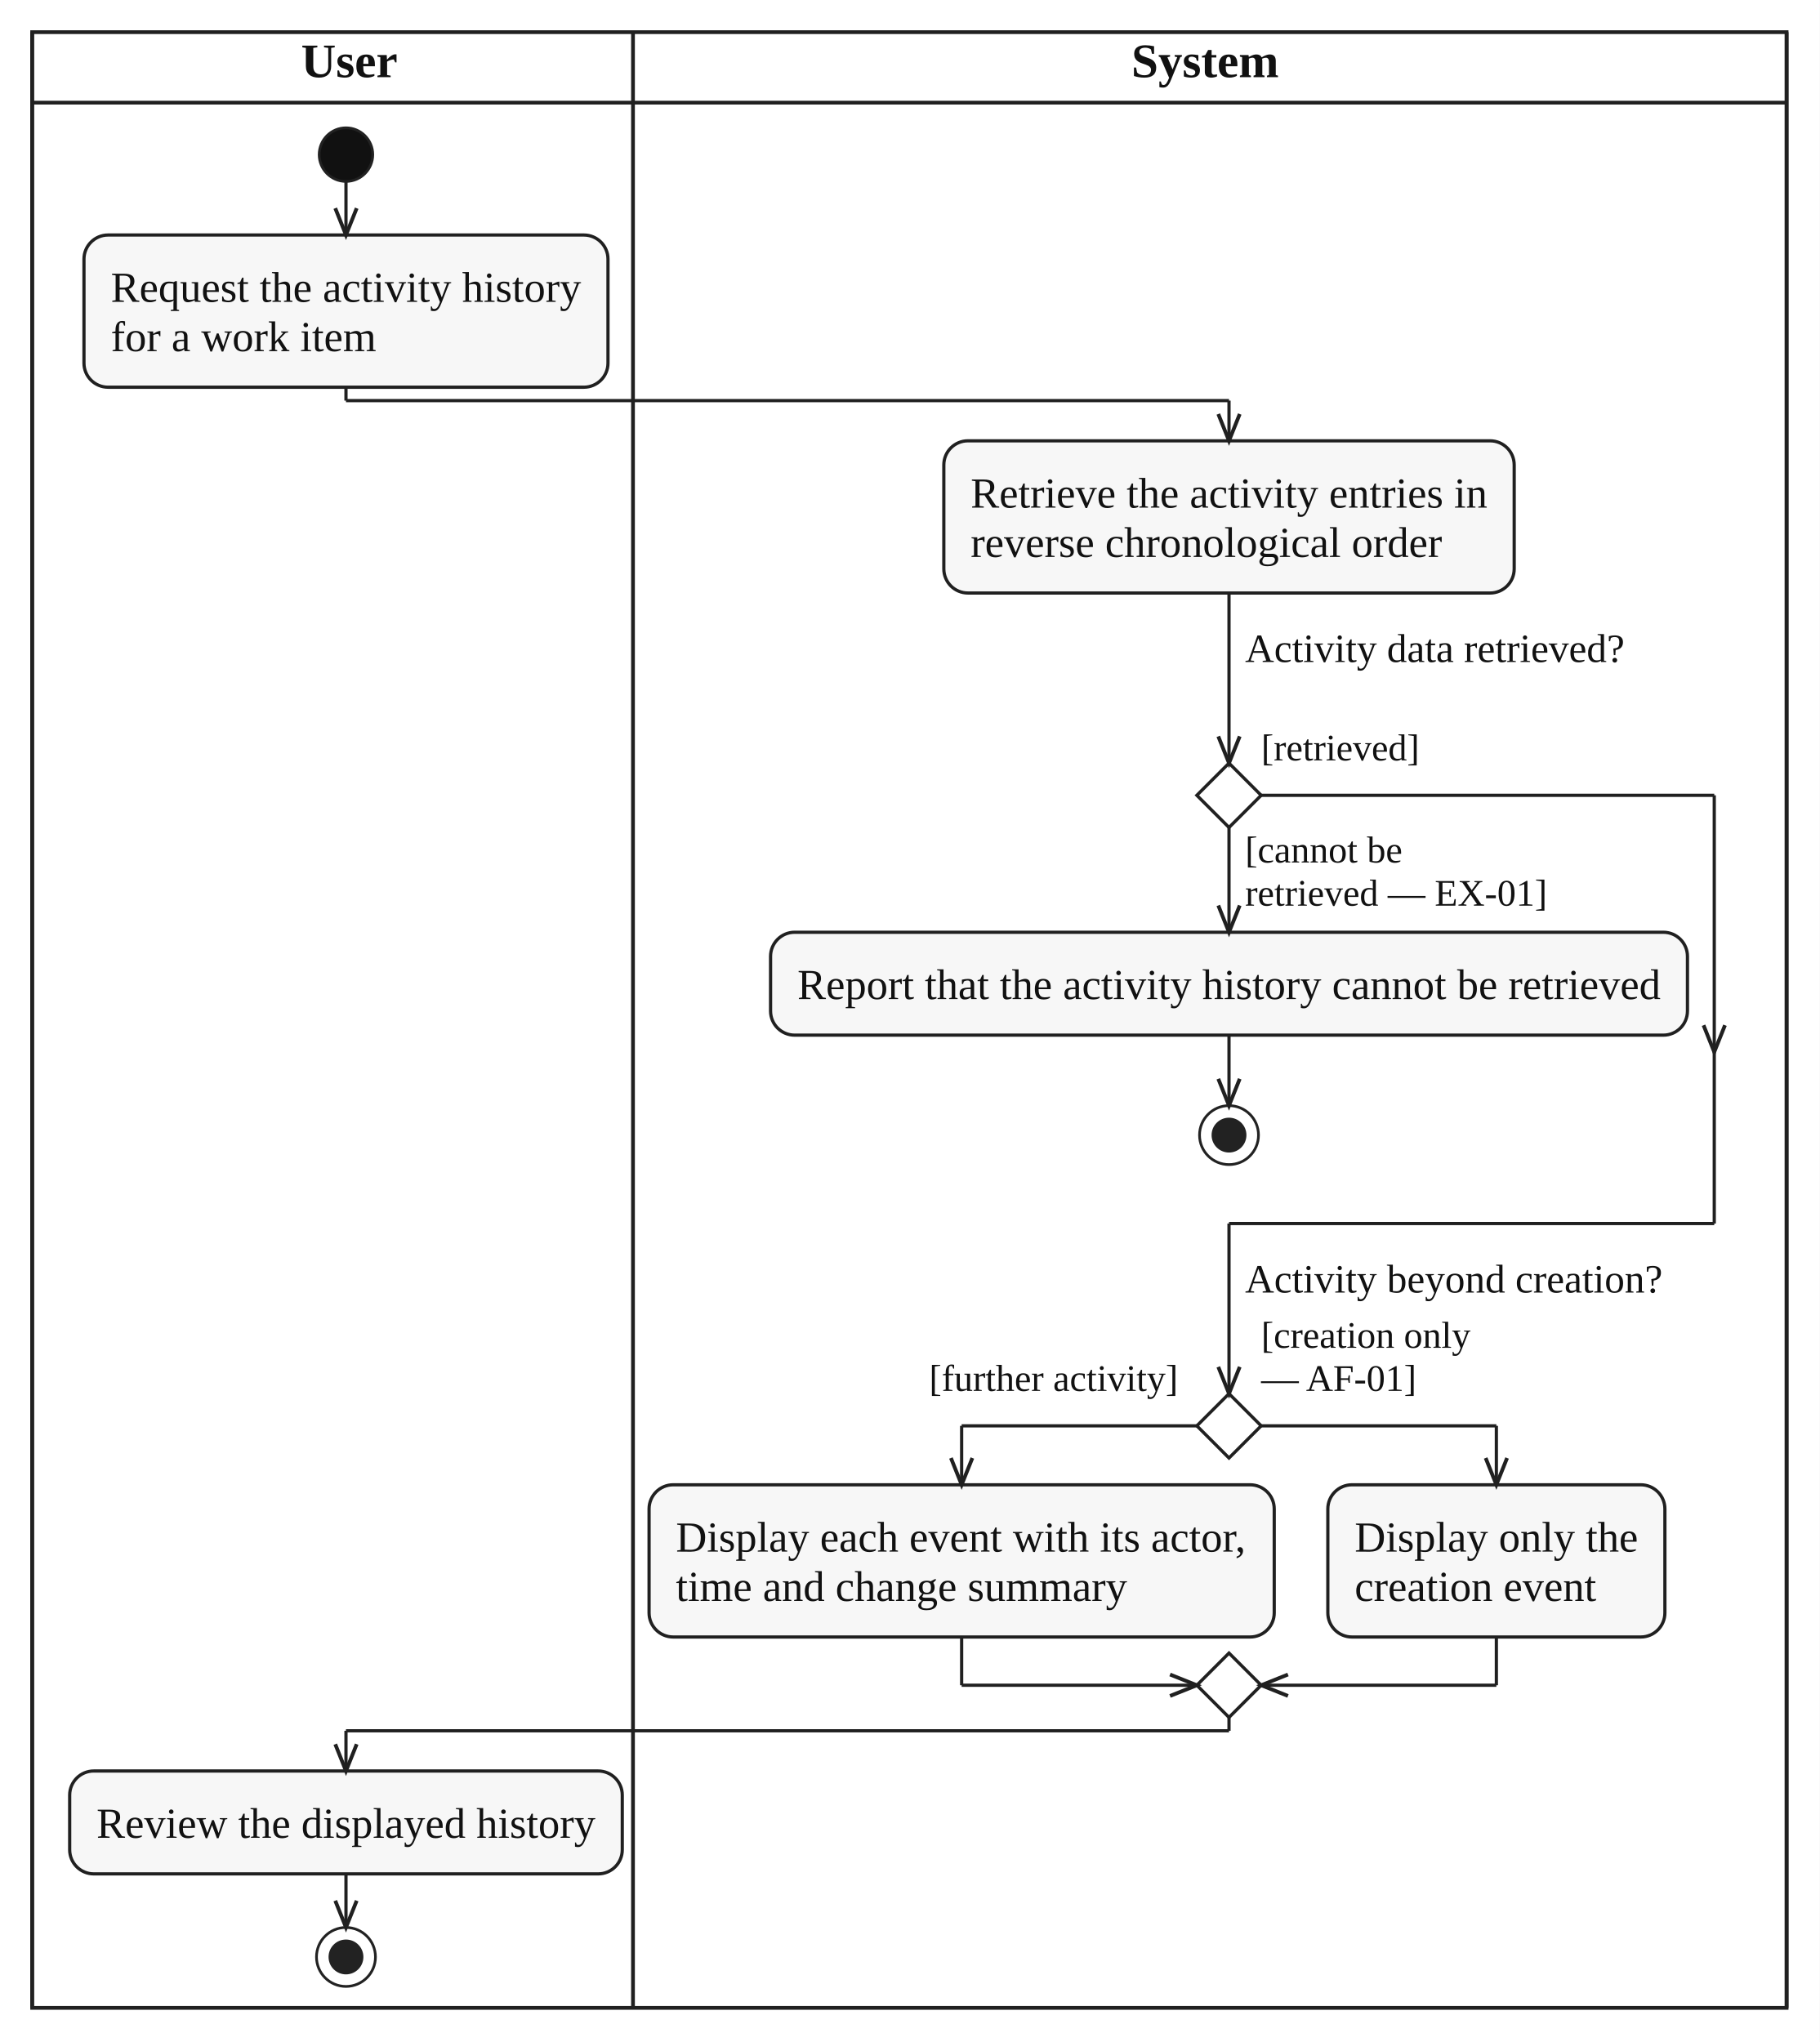
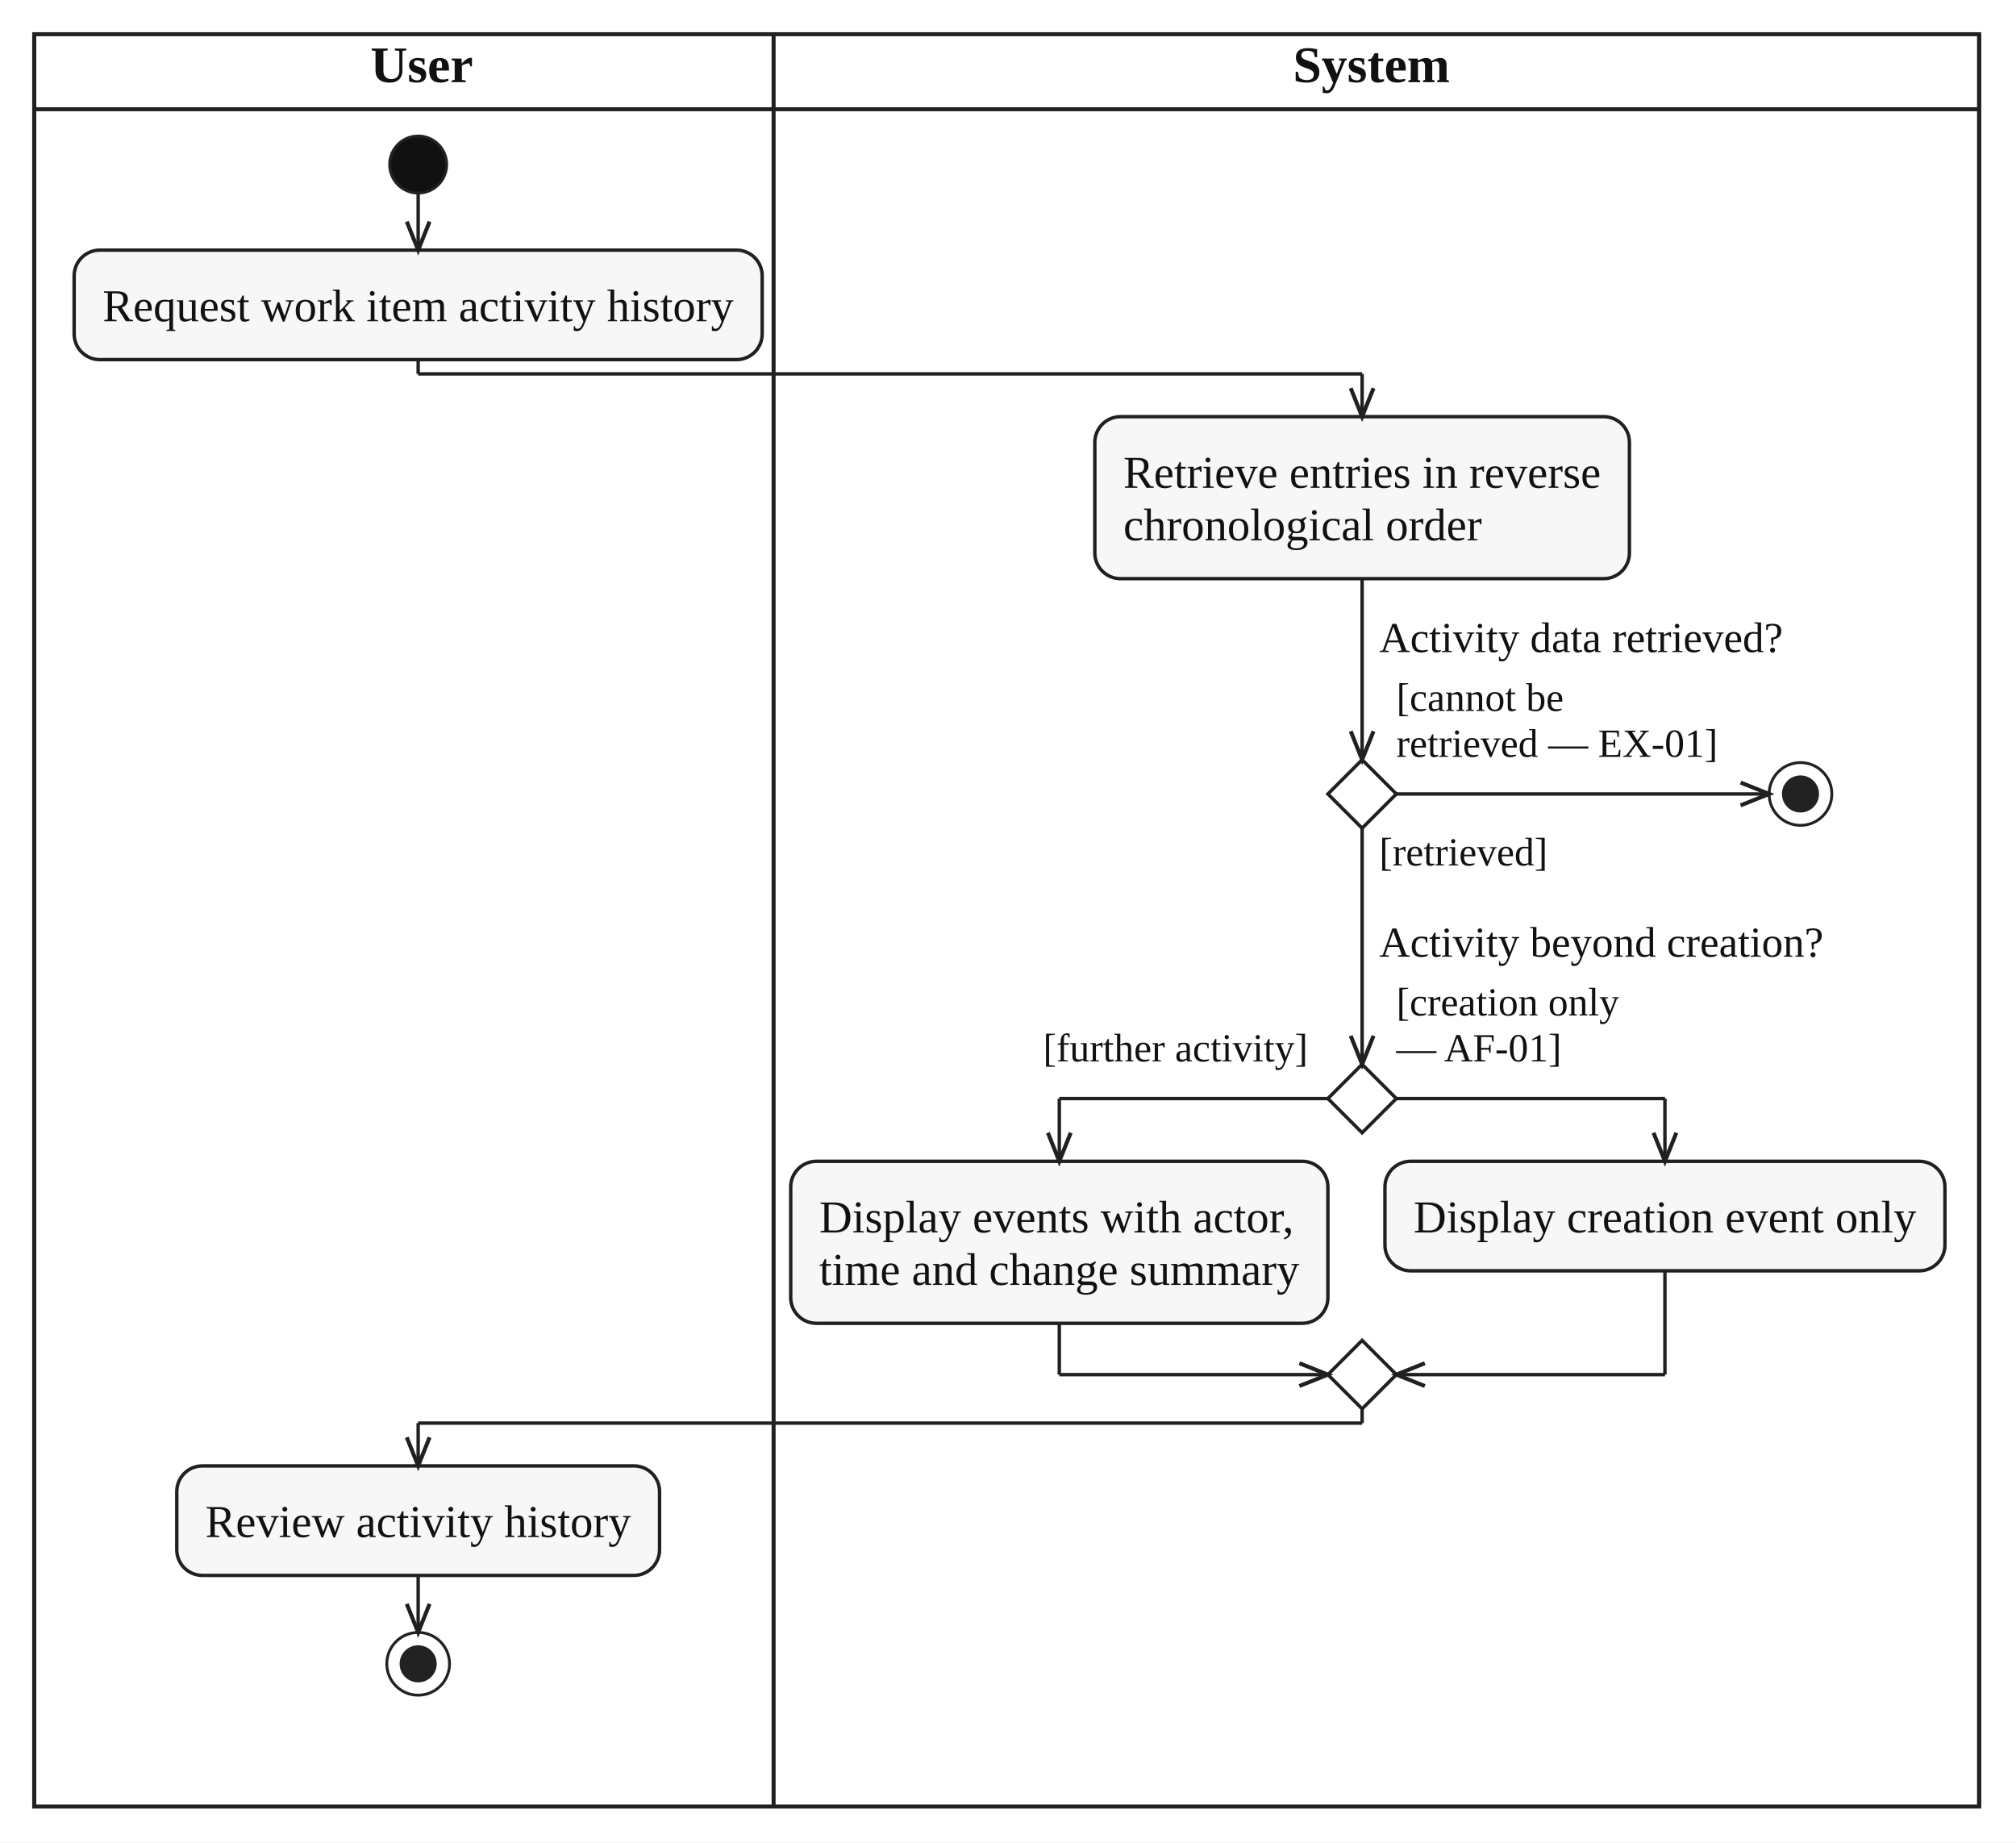
- <svg xmlns="http://www.w3.org/2000/svg" contentStyleType="text/css" height="762px" preserveAspectRatio="none" style="width:679px;height:762px;background:#FFFFFF;" version="1.1" viewBox="-5 0.394 679 762" width="679px" zoomAndPan="magnify" data-pres-formatted="1">
-   <rect id="pres-background" x="-5" y="0.394" width="679" height="762" fill="#FFFFFF" stroke="none" />
+ <svg xmlns="http://www.w3.org/2000/svg" contentStyleType="text/css" height="646px" preserveAspectRatio="none" style="width:707px;height:646px;background:#FFFFFF;" version="1.1" viewBox="-5 0.394 707 646" width="707px" zoomAndPan="magnify" data-pres-formatted="1">
+   <rect id="pres-background" x="-5" y="0.394" width="707" height="646" fill="#FFFFFF" stroke="none" />
  <defs />
  <g>
-     <rect fill="#FFFFFF" height="30.698" style="stroke:#FFFFFF;stroke-width:1.0;" width="639.887" x="15" y="12.394" />
-     <ellipse cx="124.094" cy="58.092" fill="#111111" rx="10" ry="10" style="stroke:#222222;stroke-width:1.0;" />
-     <rect fill="#F7F7F7" height="56.797" rx="9" ry="9" style="stroke:#202020;stroke-width:1.2;" width="195.523" x="26.332" y="88.092" />
-     <text fill="#111111" font-family="Times New Roman" font-size="16" lengthAdjust="spacing" textLength="175.523" x="36.332" y="113.029">Request the activity history</text>
-     <text fill="#111111" font-family="Times New Roman" font-size="16" lengthAdjust="spacing" textLength="99.078" x="36.332" y="131.428">for a work item</text>
-     <rect fill="#F7F7F7" height="38.398" rx="9" ry="9" style="stroke:#202020;stroke-width:1.2;" width="206.188" x="21" y="661.261" />
-     <text fill="#111111" font-family="Times New Roman" font-size="16" lengthAdjust="spacing" textLength="186.188" x="31" y="686.198">Review the displayed history</text>
-     <ellipse cx="124.094" cy="730.659" fill="none" rx="11" ry="11" style="stroke:#222222;stroke-width:1.0;" />
-     <ellipse cx="124.094" cy="730.659" fill="#222222" rx="6" ry="6" style="stroke:#222222;stroke-width:1.0;" />
-     <line style="stroke:#202020;stroke-width:1.4;" x1="7" x2="7" y1="12.394" y2="749.659" />
-     <rect fill="#F7F7F7" height="56.797" rx="9" ry="9" style="stroke:#202020;stroke-width:1.2;" width="212.82" x="347.168" y="164.889" />
-     <text fill="#111111" font-family="Times New Roman" font-size="16" lengthAdjust="spacing" textLength="192.82" x="357.168" y="189.826">Retrieve the activity entries in</text>
-     <text fill="#111111" font-family="Times New Roman" font-size="16" lengthAdjust="spacing" textLength="175.914" x="357.168" y="208.225">reverse chronological order</text>
-     <rect fill="#F7F7F7" height="38.398" rx="9" ry="9" style="stroke:#202020;stroke-width:1.2;" width="342.117" x="282.519" y="348.274" />
-     <text fill="#111111" font-family="Times New Roman" font-size="16" lengthAdjust="spacing" textLength="322.117" x="292.519" y="373.212">Report that the activity history cannot be retrieved</text>
-     <ellipse cx="453.578" cy="423.974" fill="none" rx="11" ry="11" style="stroke:#222222;stroke-width:1.0;" />
-     <ellipse cx="453.578" cy="423.974" fill="#222222" rx="6" ry="6" style="stroke:#222222;stroke-width:1.0;" />
-     <polygon fill="#FFFFFF" points="453.578,285.176,465.578,297.176,453.578,309.176,441.578,297.176,453.578,285.176" style="stroke:#202020;stroke-width:1.2;" />
-     <text fill="#111111" font-family="Times New Roman" font-size="15" lengthAdjust="spacing" textLength="141.599" x="459.578" y="247.434">Activity data retrieved?</text>
-     <text fill="#111111" font-family="Times New Roman" font-size="15" lengthAdjust="spacing" textLength="3.75" x="459.578" y="264.683"> </text>
-     <text fill="#111111" font-family="Times New Roman" font-size="15" lengthAdjust="spacing" textLength="3.75" x="459.578" y="281.931"> </text>
-     <text fill="#111111" font-family="Times New Roman" font-size="14" lengthAdjust="spacing" textLength="65.693" x="459.578" y="322.246">  [cannot be</text>
-     <text fill="#111111" font-family="Times New Roman" font-size="14" lengthAdjust="spacing" textLength="119.731" x="459.578" y="338.345">  retrieved — EX-01]</text>
-     <text fill="#111111" font-family="Times New Roman" font-size="6" lengthAdjust="spacing" textLength="1.5" x="459.578" y="346.975"> </text>
-     <text fill="#111111" font-family="Times New Roman" font-size="14" lengthAdjust="spacing" textLength="66.069" x="465.578" y="284.147">[retrieved]  </text>
-     <text fill="#111111" font-family="Times New Roman" font-size="6" lengthAdjust="spacing" textLength="1.5" x="465.578" y="292.777"> </text>
-     <polygon fill="#FFFFFF" points="453.578,520.464,465.578,532.464,453.578,544.464,441.578,532.464,453.578,520.464" style="stroke:#202020;stroke-width:1.2;" />
-     <text fill="#111111" font-family="Times New Roman" font-size="15" lengthAdjust="spacing" textLength="155.779" x="459.578" y="482.722">Activity beyond creation?</text>
-     <text fill="#111111" font-family="Times New Roman" font-size="15" lengthAdjust="spacing" textLength="3.75" x="459.578" y="499.971"> </text>
-     <text fill="#111111" font-family="Times New Roman" font-size="15" lengthAdjust="spacing" textLength="3.75" x="459.578" y="517.219"> </text>
-     <text fill="#111111" font-family="Times New Roman" font-size="14" lengthAdjust="spacing" textLength="99.9" x="341.678" y="519.436">[further activity]  </text>
-     <text fill="#111111" font-family="Times New Roman" font-size="6" lengthAdjust="spacing" textLength="1.5" x="341.678" y="528.065"> </text>
-     <text fill="#111111" font-family="Times New Roman" font-size="14" lengthAdjust="spacing" textLength="85.135" x="465.578" y="503.337">  [creation only</text>
-     <text fill="#111111" font-family="Times New Roman" font-size="14" lengthAdjust="spacing" textLength="65.721" x="465.578" y="519.436">  — AF-01]</text>
-     <text fill="#111111" font-family="Times New Roman" font-size="6" lengthAdjust="spacing" textLength="1.5" x="465.578" y="528.065"> </text>
-     <rect fill="#F7F7F7" height="56.797" rx="9" ry="9" style="stroke:#202020;stroke-width:1.2;" width="233.266" x="237.188" y="554.464" />
-     <text fill="#111111" font-family="Times New Roman" font-size="16" lengthAdjust="spacing" textLength="213.266" x="247.188" y="579.401">Display each event with its actor,</text>
-     <text fill="#111111" font-family="Times New Roman" font-size="16" lengthAdjust="spacing" textLength="168.391" x="247.188" y="597.8">time and change summary</text>
-     <rect fill="#F7F7F7" height="56.797" rx="9" ry="9" style="stroke:#202020;stroke-width:1.2;" width="125.766" x="490.453" y="554.464" />
-     <text fill="#111111" font-family="Times New Roman" font-size="16" lengthAdjust="spacing" textLength="105.766" x="500.453" y="579.401">Display only the</text>
-     <text fill="#111111" font-family="Times New Roman" font-size="16" lengthAdjust="spacing" textLength="90.172" x="500.453" y="597.8">creation event</text>
-     <polygon fill="#FFFFFF" points="453.578,617.261,465.578,629.261,453.578,641.261,441.578,629.261,453.578,617.261" style="stroke:#202020;stroke-width:1.2;" />
-     <line style="stroke:#202020;stroke-width:1.4;" x1="231.188" x2="231.188" y1="12.394" y2="749.659" />
-     <line style="stroke:#202020;stroke-width:1.4;" x1="661.637" x2="661.637" y1="12.394" y2="749.659" />
-     <line style="stroke:#202020;stroke-width:1.2;" x1="124.094" x2="124.094" y1="68.092" y2="88.092" />
-     <polyline points="120.094,78.092 124.094,88.092 128.094,78.092" fill="none" stroke="#202020" stroke-width="1.4" stroke-linejoin="miter" stroke-linecap="butt" class="open-arrowhead" />
-     <line style="stroke:#202020;stroke-width:1.2;" x1="124.094" x2="124.094" y1="699.659" y2="719.659" />
-     <polyline points="120.094,709.659 124.094,719.659 128.094,709.659" fill="none" stroke="#202020" stroke-width="1.4" stroke-linejoin="miter" stroke-linecap="butt" class="open-arrowhead" />
-     <line style="stroke:#202020;stroke-width:1.2;" x1="453.578" x2="453.578" y1="386.673" y2="412.974" />
-     <polyline points="449.578,402.974 453.578,412.974 457.578,402.974" fill="none" stroke="#202020" stroke-width="1.4" stroke-linejoin="miter" stroke-linecap="butt" class="open-arrowhead" />
-     <line style="stroke:#202020;stroke-width:1.2;" x1="453.578" x2="453.578" y1="309.176" y2="348.274" />
-     <polyline points="449.578,338.274 453.578,348.274 457.578,338.274" fill="none" stroke="#202020" stroke-width="1.4" stroke-linejoin="miter" stroke-linecap="butt" class="open-arrowhead" />
-     <line style="stroke:#202020;stroke-width:1.2;" x1="465.578" x2="634.637" y1="297.176" y2="297.176" />
-     <polyline points="630.637,382.974 634.637,392.974 638.637,382.974" fill="none" stroke="#202020" stroke-width="1.4" stroke-linejoin="miter" stroke-linecap="butt" class="open-arrowhead" />
-     <line style="stroke:#202020;stroke-width:1.2;" x1="634.637" x2="634.637" y1="297.176" y2="456.974" />
-     <line style="stroke:#202020;stroke-width:1.2;" x1="634.637" x2="453.578" y1="456.974" y2="456.974" />
-     <line style="stroke:#202020;stroke-width:1.2;" x1="453.578" x2="453.578" y1="456.974" y2="520.464" />
-     <polyline points="449.578,510.464 453.578,520.464 457.578,510.464" fill="none" stroke="#202020" stroke-width="1.4" stroke-linejoin="miter" stroke-linecap="butt" class="open-arrowhead" />
-     <line style="stroke:#202020;stroke-width:1.2;" x1="453.578" x2="453.578" y1="221.685" y2="285.176" />
-     <polyline points="449.578,275.176 453.578,285.176 457.578,275.176" fill="none" stroke="#202020" stroke-width="1.4" stroke-linejoin="miter" stroke-linecap="butt" class="open-arrowhead" />
-     <line style="stroke:#202020;stroke-width:1.2;" x1="441.578" x2="353.82" y1="532.464" y2="532.464" />
-     <line style="stroke:#202020;stroke-width:1.2;" x1="353.82" x2="353.82" y1="532.464" y2="554.464" />
-     <polyline points="349.82,544.464 353.82,554.464 357.82,544.464" fill="none" stroke="#202020" stroke-width="1.4" stroke-linejoin="miter" stroke-linecap="butt" class="open-arrowhead" />
-     <line style="stroke:#202020;stroke-width:1.2;" x1="465.578" x2="553.336" y1="532.464" y2="532.464" />
-     <line style="stroke:#202020;stroke-width:1.2;" x1="553.336" x2="553.336" y1="532.464" y2="554.464" />
-     <polyline points="549.336,544.464 553.336,554.464 557.336,544.464" fill="none" stroke="#202020" stroke-width="1.4" stroke-linejoin="miter" stroke-linecap="butt" class="open-arrowhead" />
-     <line style="stroke:#202020;stroke-width:1.2;" x1="353.82" x2="353.82" y1="611.261" y2="629.261" />
-     <line style="stroke:#202020;stroke-width:1.2;" x1="353.82" x2="441.578" y1="629.261" y2="629.261" />
-     <polyline points="431.578,625.261 441.578,629.261 431.578,633.261" fill="none" stroke="#202020" stroke-width="1.4" stroke-linejoin="miter" stroke-linecap="butt" class="open-arrowhead" />
-     <line style="stroke:#202020;stroke-width:1.2;" x1="553.336" x2="553.336" y1="611.261" y2="629.261" />
-     <line style="stroke:#202020;stroke-width:1.2;" x1="553.336" x2="465.578" y1="629.261" y2="629.261" />
-     <polyline points="475.578,625.261 465.578,629.261 475.578,633.261" fill="none" stroke="#202020" stroke-width="1.4" stroke-linejoin="miter" stroke-linecap="butt" class="open-arrowhead" />
-     <line style="stroke:#202020;stroke-width:1.2;" x1="124.094" x2="124.094" y1="144.889" y2="149.889" />
-     <line style="stroke:#202020;stroke-width:1.2;" x1="124.094" x2="453.578" y1="149.889" y2="149.889" />
-     <line style="stroke:#202020;stroke-width:1.2;" x1="453.578" x2="453.578" y1="149.889" y2="164.889" />
-     <polyline points="449.578,154.889 453.578,164.889 457.578,154.889" fill="none" stroke="#202020" stroke-width="1.4" stroke-linejoin="miter" stroke-linecap="butt" class="open-arrowhead" />
-     <line style="stroke:#202020;stroke-width:1.2;" x1="453.578" x2="453.578" y1="641.261" y2="646.261" />
-     <line style="stroke:#202020;stroke-width:1.2;" x1="453.578" x2="124.094" y1="646.261" y2="646.261" />
-     <line style="stroke:#202020;stroke-width:1.2;" x1="124.094" x2="124.094" y1="646.261" y2="661.261" />
-     <polyline points="120.094,651.261 124.094,661.261 128.094,651.261" fill="none" stroke="#202020" stroke-width="1.4" stroke-linejoin="miter" stroke-linecap="butt" class="open-arrowhead" />
-     <text fill="#111111" font-family="Times New Roman" font-size="18" font-weight="bold" lengthAdjust="spacing" textLength="35.982" x="107.353" y="29.198">User</text>
-     <text fill="#111111" font-family="Times New Roman" font-size="7" font-weight="bold" lengthAdjust="spacing" textLength="1.75" x="102.853" y="39.627"> </text>
-     <text fill="#111111" font-family="Times New Roman" font-size="18" font-weight="bold" lengthAdjust="spacing" textLength="54.993" x="417.166" y="29.198">System</text>
-     <text fill="#111111" font-family="Times New Roman" font-size="7" font-weight="bold" lengthAdjust="spacing" textLength="1.75" x="412.666" y="39.627"> </text>
+     <rect fill="#FFFFFF" height="30.698" style="stroke:#FFFFFF;stroke-width:1.0;" width="667.328" x="15" y="12.394" />
+     <ellipse cx="141.648" cy="58.092" fill="#111111" rx="10" ry="10" style="stroke:#222222;stroke-width:1.0;" />
+     <rect fill="#F7F7F7" height="38.398" rx="9" ry="9" style="stroke:#202020;stroke-width:1.2;" width="241.297" x="21" y="88.092" />
+     <text fill="#111111" font-family="Times New Roman" font-size="16" lengthAdjust="spacing" textLength="221.297" x="31" y="113.029">Request work item activity history</text>
+     <rect fill="#F7F7F7" height="38.398" rx="9" ry="9" style="stroke:#202020;stroke-width:1.2;" width="169.305" x="56.996" y="514.369" />
+     <text fill="#111111" font-family="Times New Roman" font-size="16" lengthAdjust="spacing" textLength="149.305" x="66.996" y="539.307">Review activity history</text>
+     <ellipse cx="141.648" cy="583.768" fill="none" rx="11" ry="11" style="stroke:#222222;stroke-width:1.0;" />
+     <ellipse cx="141.648" cy="583.768" fill="#222222" rx="6" ry="6" style="stroke:#222222;stroke-width:1.0;" />
+     <line style="stroke:#202020;stroke-width:1.4;" x1="7" x2="7" y1="12.394" y2="633.817" />
+     <rect fill="#F7F7F7" height="56.797" rx="9" ry="9" style="stroke:#202020;stroke-width:1.2;" width="187.477" x="378.949" y="146.49" />
+     <text fill="#111111" font-family="Times New Roman" font-size="16" lengthAdjust="spacing" textLength="167.477" x="388.949" y="171.428">Retrieve entries in reverse</text>
+     <text fill="#111111" font-family="Times New Roman" font-size="16" lengthAdjust="spacing" textLength="125.727" x="388.949" y="189.826">chronological order</text>
+     <polygon fill="#FFFFFF" points="472.688,373.572,484.688,385.572,472.688,397.572,460.688,385.572,472.688,373.572" style="stroke:#202020;stroke-width:1.2;" />
+     <text fill="#111111" font-family="Times New Roman" font-size="15" lengthAdjust="spacing" textLength="155.779" x="478.688" y="335.831">Activity beyond creation?</text>
+     <text fill="#111111" font-family="Times New Roman" font-size="15" lengthAdjust="spacing" textLength="3.75" x="478.688" y="353.079"> </text>
+     <text fill="#111111" font-family="Times New Roman" font-size="15" lengthAdjust="spacing" textLength="3.75" x="478.688" y="370.328"> </text>
+     <text fill="#111111" font-family="Times New Roman" font-size="14" lengthAdjust="spacing" textLength="99.9" x="360.787" y="372.544">[further activity]  </text>
+     <text fill="#111111" font-family="Times New Roman" font-size="6" lengthAdjust="spacing" textLength="1.5" x="360.787" y="381.174"> </text>
+     <text fill="#111111" font-family="Times New Roman" font-size="14" lengthAdjust="spacing" textLength="85.135" x="484.688" y="356.445">  [creation only</text>
+     <text fill="#111111" font-family="Times New Roman" font-size="14" lengthAdjust="spacing" textLength="65.721" x="484.688" y="372.544">  — AF-01]</text>
+     <text fill="#111111" font-family="Times New Roman" font-size="6" lengthAdjust="spacing" textLength="1.5" x="484.688" y="381.174"> </text>
+     <rect fill="#F7F7F7" height="56.797" rx="9" ry="9" style="stroke:#202020;stroke-width:1.2;" width="188.391" x="272.297" y="407.572" />
+     <text fill="#111111" font-family="Times New Roman" font-size="16" lengthAdjust="spacing" textLength="167.07" x="282.297" y="432.51">Display events with actor,</text>
+     <text fill="#111111" font-family="Times New Roman" font-size="16" lengthAdjust="spacing" textLength="168.391" x="282.297" y="450.908">time and change summary</text>
+     <rect fill="#F7F7F7" height="38.398" rx="9" ry="9" style="stroke:#202020;stroke-width:1.2;" width="196.391" x="480.688" y="407.572" />
+     <text fill="#111111" font-family="Times New Roman" font-size="16" lengthAdjust="spacing" textLength="176.391" x="490.688" y="432.51">Display creation event only</text>
+     <polygon fill="#FFFFFF" points="472.688,470.369,484.688,482.369,472.688,494.369,460.688,482.369,472.688,470.369" style="stroke:#202020;stroke-width:1.2;" />
+     <polygon fill="#FFFFFF" points="472.688,266.777,484.688,278.777,472.688,290.777,460.688,278.777,472.688,266.777" style="stroke:#202020;stroke-width:1.2;" />
+     <text fill="#111111" font-family="Times New Roman" font-size="15" lengthAdjust="spacing" textLength="141.599" x="478.688" y="229.036">Activity data retrieved?</text>
+     <text fill="#111111" font-family="Times New Roman" font-size="15" lengthAdjust="spacing" textLength="3.75" x="478.688" y="246.284"> </text>
+     <text fill="#111111" font-family="Times New Roman" font-size="15" lengthAdjust="spacing" textLength="3.75" x="478.688" y="263.533"> </text>
+     <text fill="#111111" font-family="Times New Roman" font-size="14" lengthAdjust="spacing" textLength="66.069" x="478.688" y="303.848">[retrieved]  </text>
+     <text fill="#111111" font-family="Times New Roman" font-size="6" lengthAdjust="spacing" textLength="1.5" x="478.688" y="312.478"> </text>
+     <text fill="#111111" font-family="Times New Roman" font-size="14" lengthAdjust="spacing" textLength="65.693" x="484.688" y="249.65">  [cannot be</text>
+     <text fill="#111111" font-family="Times New Roman" font-size="14" lengthAdjust="spacing" textLength="119.731" x="484.688" y="265.749">  retrieved — EX-01]</text>
+     <text fill="#111111" font-family="Times New Roman" font-size="6" lengthAdjust="spacing" textLength="1.5" x="484.688" y="274.379"> </text>
+     <ellipse cx="626.419" cy="278.777" fill="none" rx="11" ry="11" style="stroke:#222222;stroke-width:1.0;" />
+     <ellipse cx="626.419" cy="278.777" fill="#222222" rx="6" ry="6" style="stroke:#222222;stroke-width:1.0;" />
+     <line style="stroke:#202020;stroke-width:1.4;" x1="266.297" x2="266.297" y1="12.394" y2="633.817" />
+     <line style="stroke:#202020;stroke-width:1.4;" x1="689.078" x2="689.078" y1="12.394" y2="633.817" />
+     <line style="stroke:#202020;stroke-width:1.2;" x1="141.648" x2="141.648" y1="68.092" y2="88.092" />
+     <polyline points="137.648,78.092 141.648,88.092 145.648,78.092" fill="none" stroke="#202020" stroke-width="1.4" stroke-linejoin="miter" stroke-linecap="butt" class="open-arrowhead" />
+     <line style="stroke:#202020;stroke-width:1.2;" x1="141.648" x2="141.648" y1="552.768" y2="572.768" />
+     <polyline points="137.648,562.768 141.648,572.768 145.648,562.768" fill="none" stroke="#202020" stroke-width="1.4" stroke-linejoin="miter" stroke-linecap="butt" class="open-arrowhead" />
+     <line style="stroke:#202020;stroke-width:1.2;" x1="460.688" x2="366.492" y1="385.572" y2="385.572" />
+     <line style="stroke:#202020;stroke-width:1.2;" x1="366.492" x2="366.492" y1="385.572" y2="407.572" />
+     <polyline points="362.492,397.572 366.492,407.572 370.492,397.572" fill="none" stroke="#202020" stroke-width="1.4" stroke-linejoin="miter" stroke-linecap="butt" class="open-arrowhead" />
+     <line style="stroke:#202020;stroke-width:1.2;" x1="484.688" x2="578.883" y1="385.572" y2="385.572" />
+     <line style="stroke:#202020;stroke-width:1.2;" x1="578.883" x2="578.883" y1="385.572" y2="407.572" />
+     <polyline points="574.883,397.572 578.883,407.572 582.883,397.572" fill="none" stroke="#202020" stroke-width="1.4" stroke-linejoin="miter" stroke-linecap="butt" class="open-arrowhead" />
+     <line style="stroke:#202020;stroke-width:1.2;" x1="366.492" x2="366.492" y1="464.369" y2="482.369" />
+     <line style="stroke:#202020;stroke-width:1.2;" x1="366.492" x2="460.688" y1="482.369" y2="482.369" />
+     <polyline points="450.688,478.369 460.688,482.369 450.688,486.369" fill="none" stroke="#202020" stroke-width="1.4" stroke-linejoin="miter" stroke-linecap="butt" class="open-arrowhead" />
+     <line style="stroke:#202020;stroke-width:1.2;" x1="578.883" x2="578.883" y1="445.971" y2="482.369" />
+     <line style="stroke:#202020;stroke-width:1.2;" x1="578.883" x2="484.688" y1="482.369" y2="482.369" />
+     <polyline points="494.688,478.369 484.688,482.369 494.688,486.369" fill="none" stroke="#202020" stroke-width="1.4" stroke-linejoin="miter" stroke-linecap="butt" class="open-arrowhead" />
+     <line style="stroke:#202020;stroke-width:1.2;" x1="472.688" x2="472.688" y1="290.777" y2="373.572" />
+     <polyline points="468.688,363.572 472.688,373.572 476.688,363.572" fill="none" stroke="#202020" stroke-width="1.4" stroke-linejoin="miter" stroke-linecap="butt" class="open-arrowhead" />
+     <line style="stroke:#202020;stroke-width:1.2;" x1="484.688" x2="615.419" y1="278.777" y2="278.777" />
+     <polyline points="605.419,274.777 615.419,278.777 605.419,282.777" fill="none" stroke="#202020" stroke-width="1.4" stroke-linejoin="miter" stroke-linecap="butt" class="open-arrowhead" />
+     <line style="stroke:#202020;stroke-width:1.2;" x1="472.688" x2="472.688" y1="203.287" y2="266.777" />
+     <polyline points="468.688,256.777 472.688,266.777 476.688,256.777" fill="none" stroke="#202020" stroke-width="1.4" stroke-linejoin="miter" stroke-linecap="butt" class="open-arrowhead" />
+     <line style="stroke:#202020;stroke-width:1.2;" x1="141.648" x2="141.648" y1="126.49" y2="131.49" />
+     <line style="stroke:#202020;stroke-width:1.2;" x1="141.648" x2="472.688" y1="131.49" y2="131.49" />
+     <line style="stroke:#202020;stroke-width:1.2;" x1="472.688" x2="472.688" y1="131.49" y2="146.49" />
+     <polyline points="468.688,136.49 472.688,146.49 476.688,136.49" fill="none" stroke="#202020" stroke-width="1.4" stroke-linejoin="miter" stroke-linecap="butt" class="open-arrowhead" />
+     <line style="stroke:#202020;stroke-width:1.2;" x1="472.688" x2="472.688" y1="494.369" y2="499.369" />
+     <line style="stroke:#202020;stroke-width:1.2;" x1="472.688" x2="141.648" y1="499.369" y2="499.369" />
+     <line style="stroke:#202020;stroke-width:1.2;" x1="141.648" x2="141.648" y1="499.369" y2="514.369" />
+     <polyline points="137.648,504.369 141.648,514.369 145.648,504.369" fill="none" stroke="#202020" stroke-width="1.4" stroke-linejoin="miter" stroke-linecap="butt" class="open-arrowhead" />
+     <text fill="#111111" font-family="Times New Roman" font-size="18" font-weight="bold" lengthAdjust="spacing" textLength="35.982" x="124.907" y="29.198">User</text>
+     <text fill="#111111" font-family="Times New Roman" font-size="7" font-weight="bold" lengthAdjust="spacing" textLength="1.75" x="120.407" y="39.627"> </text>
+     <text fill="#111111" font-family="Times New Roman" font-size="18" font-weight="bold" lengthAdjust="spacing" textLength="54.993" x="448.441" y="29.198">System</text>
+     <text fill="#111111" font-family="Times New Roman" font-size="7" font-weight="bold" lengthAdjust="spacing" textLength="1.75" x="443.941" y="39.627"> </text>
  </g>
  <g id="pres-frame" fill="none" stroke="#202020" stroke-width="1.4">
-     <rect x="7" y="12.394" width="654.637" height="737.266" />
-     <line x1="7" x2="661.637" y1="38.698" y2="38.698" />
+     <rect x="7" y="12.394" width="682.078" height="621.423" />
+     <line x1="7" x2="689.078" y1="38.698" y2="38.698" />
  </g>
</svg>
